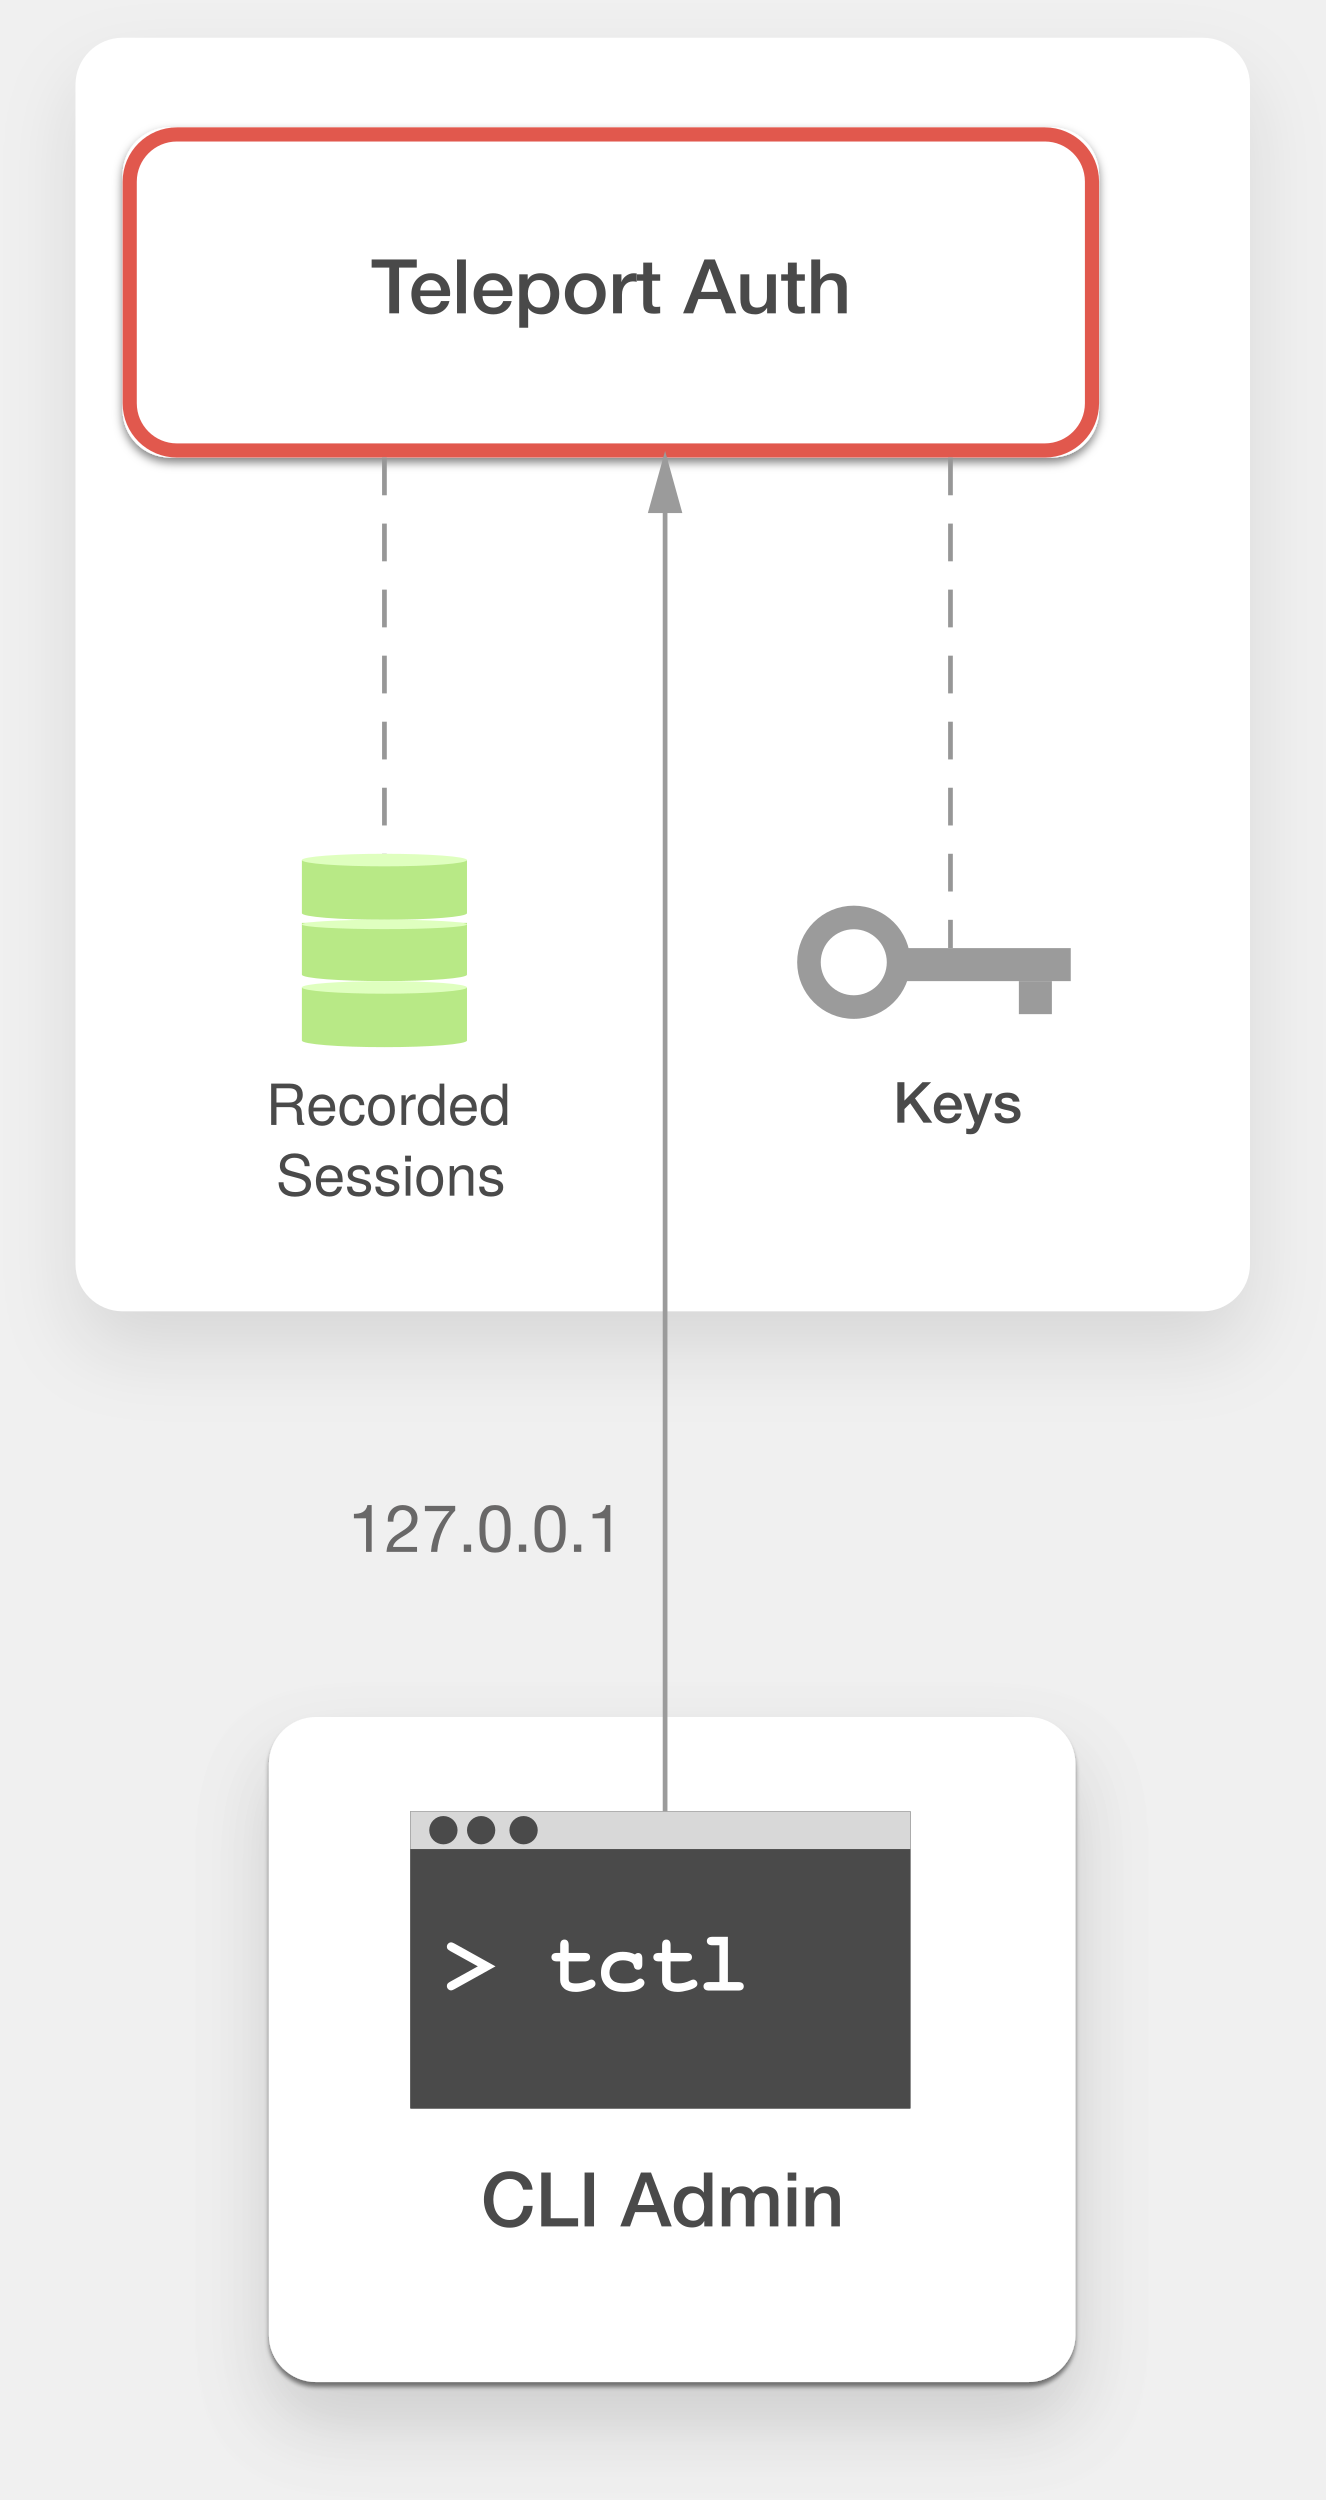
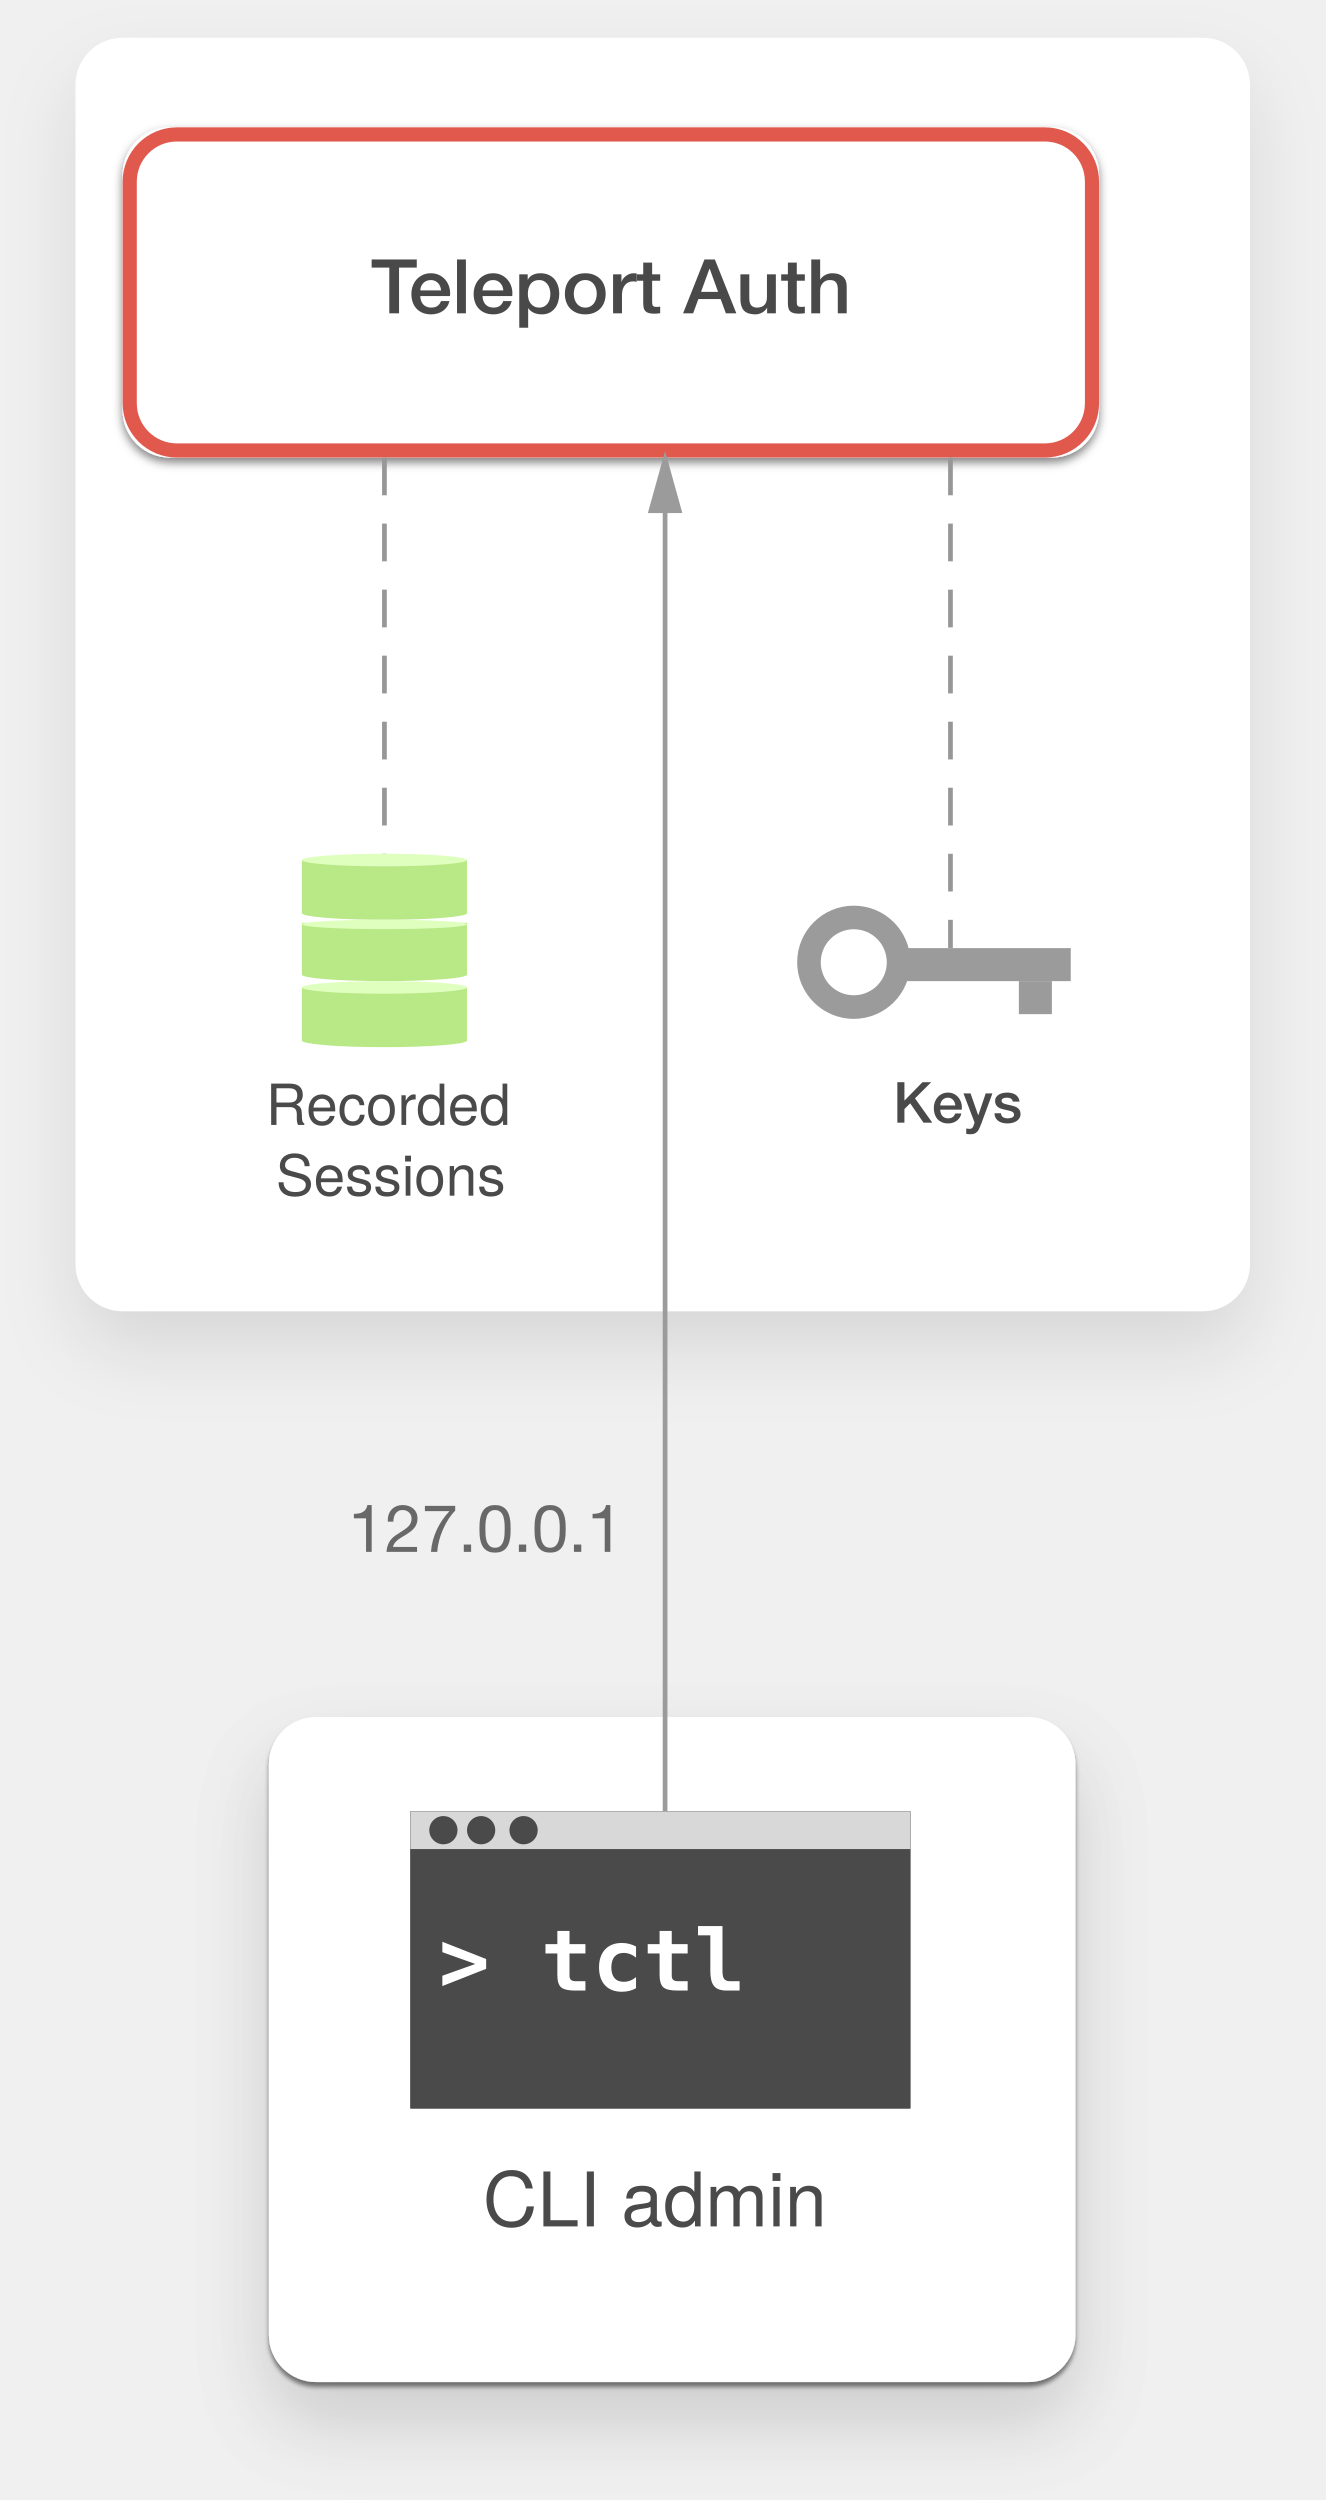
<svg xmlns="http://www.w3.org/2000/svg" xmlns:xlink="http://www.w3.org/1999/xlink" width="281px" height="530px" viewBox="0 0 281 530" version="1.1">
  <defs>
    <rect id="path-1" x="16" y="8" width="249" height="270" rx="10" />
    <filter x="-11.2%" y="-7.4%" width="122.5%" height="120.7%" filterUnits="objectBoundingBox" id="filter-2">
      <feOffset dx="0" dy="8" in="SourceAlpha" result="shadowOffsetOuter1" />
      <feGaussianBlur stdDeviation="8" in="shadowOffsetOuter1" result="shadowBlurOuter1" />
      <feColorMatrix values="0 0 0 0 0   0 0 0 0 0   0 0 0 0 0  0 0 0 0.104 0" type="matrix" in="shadowBlurOuter1" />
    </filter>
    <filter x="-10.5%" y="-6.4%" width="121.1%" height="125.5%" filterUnits="objectBoundingBox" id="filter-3">
      <feOffset dx="0" dy="1" in="SourceAlpha" result="shadowOffsetOuter1" />
      <feGaussianBlur stdDeviation="0.5" in="shadowOffsetOuter1" result="shadowBlurOuter1" />
      <feColorMatrix values="0 0 0 0 0   0 0 0 0 0   0 0 0 0 0  0 0 0 0.5 0" type="matrix" in="shadowBlurOuter1" result="shadowMatrixOuter1" />
      <feMerge>
        <feMergeNode in="shadowMatrixOuter1" />
        <feMergeNode in="SourceGraphic" />
      </feMerge>
    </filter>
    <rect id="path-4" x="0" y="0" width="171" height="141" rx="10" />
    <filter x="-16.4%" y="-14.2%" width="132.7%" height="139.7%" filterUnits="objectBoundingBox" id="filter-5">
      <feOffset dx="0" dy="8" in="SourceAlpha" result="shadowOffsetOuter1" />
      <feGaussianBlur stdDeviation="8" in="shadowOffsetOuter1" result="shadowBlurOuter1" />
      <feColorMatrix values="0 0 0 0 0   0 0 0 0 0   0 0 0 0 0  0 0 0 0.104 0" type="matrix" in="shadowBlurOuter1" />
    </filter>
    <rect id="path-6" x="0" y="0" width="106" height="63" />
    <filter x="-1.7%" y="-3.6%" width="103.4%" height="110.0%" filterUnits="objectBoundingBox" id="filter-7">
      <feOffset dx="0" dy="1" in="SourceAlpha" result="shadowOffsetOuter1" />
      <feGaussianBlur stdDeviation="1" in="shadowOffsetOuter1" result="shadowBlurOuter1" />
      <feColorMatrix values="0 0 0 0 0   0 0 0 0 0   0 0 0 0 0  0 0 0 0.5 0" type="matrix" in="shadowBlurOuter1" result="shadowMatrixOuter1" />
      <feMerge>
        <feMergeNode in="shadowMatrixOuter1" />
        <feMergeNode in="SourceGraphic" />
      </feMerge>
    </filter>
    <rect id="path-8" x="0" y="0" width="207" height="70" rx="10" />
  </defs>
  <g id="-" stroke="none" stroke-width="1" fill="none" fill-rule="evenodd">
    <g id="auth-server">
      <g id="Rectangle-Copy-6">
        <use fill="black" fill-opacity="1" filter="url(#filter-2)" xlink:href="#path-1" />
        <use fill="#FFFFFF" fill-rule="evenodd" xlink:href="#path-1" />
      </g>
      <g id="recorded-sessions" transform="translate(31, 226)" font-size="12" font-family="HelveticaNeue-Medium, Helvetica Neue" fill="#4A4A4A" line-spacing="15" font-weight="400">
        <text id="Recorded-Sessions">
          <tspan x="25.374" y="12.478">Recorded </tspan>
          <tspan x="27.486" y="27.478">Sessions</tspan>
        </text>
      </g>
      <g id="teleport-proxy-copy-3" filter="url(#filter-3)" transform="translate(57, 364)">
        <g id="Rectangle-Copy-6">
          <use fill="black" fill-opacity="1" filter="url(#filter-5)" xlink:href="#path-4" />
          <use fill="#FFFFFF" fill-rule="evenodd" xlink:href="#path-4" />
        </g>
      </g>
      <g id="Group" transform="translate(87, 384)">
        <g id="CLI-admin">
-           <path d="M23.908,80.208 C23.823,79.877 23.705,79.573 23.556,79.296 C23.407,79.019 23.215,78.779 22.98,78.576 C22.745,78.373 22.471,78.216 22.156,78.104 C21.841,77.992 21.476,77.936 21.06,77.936 C20.452,77.936 19.927,78.059 19.484,78.304 C19.041,78.549 18.681,78.877 18.404,79.288 C18.127,79.699 17.921,80.165 17.788,80.688 C17.655,81.211 17.588,81.744 17.588,82.288 C17.588,82.832 17.655,83.365 17.788,83.888 C17.921,84.411 18.127,84.877 18.404,85.288 C18.681,85.699 19.041,86.027 19.484,86.272 C19.927,86.517 20.452,86.64 21.06,86.64 C21.508,86.64 21.903,86.563 22.244,86.408 C22.585,86.253 22.879,86.04 23.124,85.768 C23.369,85.496 23.561,85.179 23.7,84.816 C23.839,84.453 23.929,84.064 23.972,83.648 L25.924,83.648 C25.881,84.331 25.735,84.955 25.484,85.52 C25.233,86.085 24.895,86.573 24.468,86.984 C24.041,87.395 23.54,87.712 22.964,87.936 C22.388,88.16 21.753,88.272 21.06,88.272 C20.207,88.272 19.441,88.115 18.764,87.8 C18.087,87.485 17.513,87.056 17.044,86.512 C16.575,85.968 16.215,85.333 15.964,84.608 C15.713,83.883 15.588,83.109 15.588,82.288 C15.588,81.477 15.713,80.709 15.964,79.984 C16.215,79.259 16.575,78.624 17.044,78.08 C17.513,77.536 18.087,77.104 18.764,76.784 C19.441,76.464 20.207,76.304 21.06,76.304 C21.7,76.304 22.303,76.392 22.868,76.568 C23.433,76.744 23.932,77 24.364,77.336 C24.796,77.672 25.145,78.08 25.412,78.56 C25.679,79.04 25.844,79.589 25.908,80.208 L23.908,80.208 Z M27.748,76.576 L29.748,76.576 L29.748,86.272 L35.556,86.272 L35.556,88 L27.748,88 L27.748,76.576 Z M36.932,76.576 L38.932,76.576 L38.932,88 L36.932,88 L36.932,76.576 Z M48.884,76.576 L51.012,76.576 L55.412,88 L53.268,88 L52.196,84.976 L47.636,84.976 L46.564,88 L44.5,88 L48.884,76.576 Z M48.18,83.456 L51.668,83.456 L49.956,78.544 L49.908,78.544 L48.18,83.456 Z M64.036,88 L62.308,88 L62.308,86.88 L62.276,86.88 C62.031,87.36 61.673,87.704 61.204,87.912 C60.735,88.12 60.239,88.224 59.716,88.224 C59.065,88.224 58.497,88.109 58.012,87.88 C57.527,87.651 57.124,87.339 56.804,86.944 C56.484,86.549 56.244,86.083 56.084,85.544 C55.924,85.005 55.844,84.427 55.844,83.808 C55.844,83.061 55.945,82.416 56.148,81.872 C56.351,81.328 56.62,80.88 56.956,80.528 C57.292,80.176 57.676,79.917 58.108,79.752 C58.54,79.587 58.98,79.504 59.428,79.504 C59.684,79.504 59.945,79.528 60.212,79.576 C60.479,79.624 60.735,79.701 60.98,79.808 C61.225,79.915 61.452,80.051 61.66,80.216 C61.868,80.381 62.041,80.576 62.18,80.8 L62.212,80.8 L62.212,76.576 L64.036,76.576 L64.036,88 Z M57.668,83.952 C57.668,84.304 57.713,84.651 57.804,84.992 C57.895,85.333 58.033,85.637 58.22,85.904 C58.407,86.171 58.644,86.384 58.932,86.544 C59.22,86.704 59.561,86.784 59.956,86.784 C60.361,86.784 60.711,86.699 61.004,86.528 C61.297,86.357 61.537,86.133 61.724,85.856 C61.911,85.579 62.049,85.267 62.14,84.92 C62.231,84.573 62.276,84.219 62.276,83.856 C62.276,82.939 62.071,82.224 61.66,81.712 C61.249,81.2 60.692,80.944 59.988,80.944 C59.561,80.944 59.201,81.032 58.908,81.208 C58.615,81.384 58.375,81.613 58.188,81.896 C58.001,82.179 57.868,82.499 57.788,82.856 C57.708,83.213 57.668,83.579 57.668,83.952 Z M66.02,79.728 L67.748,79.728 L67.748,80.88 L67.796,80.88 C67.935,80.677 68.084,80.491 68.244,80.32 C68.404,80.149 68.583,80.005 68.78,79.888 C68.977,79.771 69.204,79.677 69.46,79.608 C69.716,79.539 70.009,79.504 70.34,79.504 C70.841,79.504 71.308,79.616 71.74,79.84 C72.172,80.064 72.479,80.411 72.66,80.88 C72.969,80.453 73.327,80.117 73.732,79.872 C74.137,79.627 74.644,79.504 75.252,79.504 C76.127,79.504 76.807,79.717 77.292,80.144 C77.777,80.571 78.02,81.285 78.02,82.288 L78.02,88 L76.196,88 L76.196,83.168 C76.196,82.837 76.185,82.536 76.164,82.264 C76.143,81.992 76.081,81.757 75.98,81.56 C75.879,81.363 75.727,81.211 75.524,81.104 C75.321,80.997 75.044,80.944 74.692,80.944 C74.073,80.944 73.625,81.136 73.348,81.52 C73.071,81.904 72.932,82.448 72.932,83.152 L72.932,88 L71.108,88 L71.108,82.688 C71.108,82.112 71.004,81.677 70.796,81.384 C70.588,81.091 70.207,80.944 69.652,80.944 C69.417,80.944 69.191,80.992 68.972,81.088 C68.753,81.184 68.561,81.323 68.396,81.504 C68.231,81.685 68.097,81.909 67.996,82.176 C67.895,82.443 67.844,82.747 67.844,83.088 L67.844,88 L66.02,88 L66.02,79.728 Z M79.988,76.576 L81.812,76.576 L81.812,78.304 L79.988,78.304 L79.988,76.576 Z M79.988,79.728 L81.812,79.728 L81.812,88 L79.988,88 L79.988,79.728 Z M83.796,79.728 L85.524,79.728 L85.524,80.944 L85.556,80.976 C85.833,80.517 86.196,80.157 86.644,79.896 C87.092,79.635 87.588,79.504 88.132,79.504 C89.039,79.504 89.753,79.739 90.276,80.208 C90.799,80.677 91.06,81.381 91.06,82.32 L91.06,88 L89.236,88 L89.236,82.8 C89.215,82.149 89.076,81.677 88.82,81.384 C88.564,81.091 88.164,80.944 87.62,80.944 C87.311,80.944 87.033,81 86.788,81.112 C86.543,81.224 86.335,81.379 86.164,81.576 C85.993,81.773 85.86,82.005 85.764,82.272 C85.668,82.539 85.62,82.821 85.62,83.12 L85.62,88 L83.796,88 L83.796,79.728 Z" id="CLI-Admin" fill="#4A4A4A" />
-           <g id="tctl" stroke-width="1">
+           <g id="tctl" stroke-width="1" fill-rule="evenodd">
            <g id="Rectangle-4-Copy-3">
              <use fill="#4A4A4A" fill-rule="evenodd" xlink:href="#path-6" />
              <rect stroke="#4A4A4A" stroke-width="0.5" x="0.25" y="0.25" width="105.5" height="62.5" />
            </g>
            <rect id="Rectangle-18-Copy" fill="#D8D8D8" x="0" y="0" width="106" height="8" />
            <circle id="Oval-Copy-3" fill="#4A4A4A" cx="24" cy="4" r="3" />
            <circle id="Oval-Copy-4" fill="#4A4A4A" cx="15" cy="4" r="3" />
            <circle id="Oval-Copy-5" fill="#4A4A4A" cx="7" cy="4" r="3" />
-             <rect id="Rectangle-19-Copy" fill="#4A4A4A" x="14" y="43" width="26" height="8" />
-             <path d="M14.304,32.867 L8.468,29.633 C8.175,29.469 7.98,29.322 7.883,29.193 C7.787,29.064 7.738,28.9 7.738,28.701 C7.738,28.449 7.829,28.232 8.011,28.051 C8.192,27.869 8.406,27.778 8.652,27.778 C8.805,27.778 9.039,27.863 9.355,28.033 L18.048,32.867 L9.355,37.701 C9.039,37.877 8.805,37.965 8.652,37.965 C8.406,37.965 8.192,37.874 8.011,37.692 C7.829,37.511 7.738,37.291 7.738,37.033 C7.738,36.834 7.787,36.67 7.883,36.541 C7.98,36.412 8.175,36.266 8.468,36.102 L14.304,32.867 Z M33.561,31.821 L33.561,35.434 C33.561,35.82 33.64,36.075 33.798,36.198 C34.044,36.392 34.483,36.488 35.116,36.488 C36.036,36.488 36.886,36.292 37.665,35.899 C37.964,35.747 38.198,35.671 38.368,35.671 C38.603,35.671 38.806,35.759 38.979,35.935 C39.152,36.11 39.238,36.324 39.238,36.576 C39.238,36.811 39.145,37.013 38.957,37.183 C38.67,37.458 38.103,37.711 37.256,37.943 C36.41,38.174 35.696,38.29 35.116,38.29 C33.997,38.29 33.158,38.048 32.598,37.565 C32.039,37.082 31.759,36.488 31.759,35.785 L31.759,31.821 L31.108,31.821 C30.675,31.821 30.366,31.738 30.181,31.571 C29.997,31.404 29.904,31.186 29.904,30.916 C29.904,30.652 29.997,30.437 30.181,30.27 C30.366,30.103 30.675,30.02 31.108,30.02 L31.759,30.02 L31.759,28.394 C31.759,27.96 31.842,27.651 32.009,27.466 C32.176,27.282 32.395,27.189 32.664,27.189 C32.928,27.189 33.143,27.282 33.31,27.466 C33.477,27.651 33.561,27.96 33.561,28.394 L33.561,30.02 L36.892,30.02 C37.325,30.02 37.634,30.103 37.819,30.27 C38.003,30.437 38.096,30.655 38.096,30.925 C38.096,31.188 38.003,31.404 37.819,31.571 C37.634,31.738 37.325,31.821 36.892,31.821 L33.561,31.821 Z M47.614,30.345 C47.831,30.14 48.054,30.037 48.282,30.037 C48.54,30.037 48.752,30.129 48.919,30.314 C49.086,30.499 49.17,30.805 49.17,31.232 L49.17,32.393 C49.17,32.826 49.086,33.134 48.919,33.315 C48.752,33.497 48.534,33.588 48.265,33.588 C48.019,33.588 47.811,33.518 47.641,33.377 C47.518,33.271 47.421,33.056 47.351,32.731 C47.28,32.406 47.11,32.164 46.841,32.006 C46.366,31.725 45.76,31.584 45.021,31.584 C44.172,31.584 43.491,31.833 42.978,32.331 C42.465,32.829 42.209,33.459 42.209,34.221 C42.209,34.924 42.455,35.479 42.947,35.886 C43.439,36.293 44.257,36.497 45.399,36.497 C46.149,36.497 46.762,36.421 47.236,36.269 C47.518,36.175 47.784,36.015 48.036,35.79 C48.288,35.564 48.517,35.451 48.722,35.451 C48.968,35.451 49.18,35.542 49.359,35.724 C49.538,35.905 49.627,36.119 49.627,36.365 C49.627,36.764 49.354,37.142 48.81,37.499 C48.001,38.032 46.817,38.299 45.259,38.299 C43.858,38.299 42.769,38.009 41.989,37.429 C40.935,36.649 40.407,35.583 40.407,34.229 C40.407,32.946 40.835,31.884 41.69,31.043 C42.546,30.203 43.662,29.782 45.039,29.782 C45.537,29.782 46,29.829 46.428,29.923 C46.855,30.017 47.251,30.157 47.614,30.345 Z M55.164,31.821 L55.164,35.434 C55.164,35.82 55.243,36.075 55.401,36.198 C55.647,36.392 56.087,36.488 56.72,36.488 C57.64,36.488 58.489,36.292 59.269,35.899 C59.567,35.747 59.802,35.671 59.972,35.671 C60.206,35.671 60.41,35.759 60.583,35.935 C60.755,36.11 60.842,36.324 60.842,36.576 C60.842,36.811 60.748,37.013 60.561,37.183 C60.273,37.458 59.707,37.711 58.86,37.943 C58.013,38.174 57.3,38.29 56.72,38.29 C55.601,38.29 54.761,38.048 54.202,37.565 C53.642,37.082 53.362,36.488 53.362,35.785 L53.362,31.821 L52.712,31.821 C52.278,31.821 51.969,31.738 51.785,31.571 C51.6,31.404 51.508,31.186 51.508,30.916 C51.508,30.652 51.6,30.437 51.785,30.27 C51.969,30.103 52.278,30.02 52.712,30.02 L53.362,30.02 L53.362,28.394 C53.362,27.96 53.446,27.651 53.613,27.466 C53.78,27.282 53.998,27.189 54.268,27.189 C54.531,27.189 54.747,27.282 54.914,27.466 C55.081,27.651 55.164,27.96 55.164,28.394 L55.164,30.02 L58.495,30.02 C58.929,30.02 59.238,30.103 59.422,30.27 C59.607,30.437 59.699,30.655 59.699,30.925 C59.699,31.188 59.607,31.404 59.422,31.571 C59.238,31.738 58.929,31.821 58.495,31.821 L55.164,31.821 Z M67.311,26.601 L67.311,36.198 L69.473,36.198 C69.906,36.198 70.215,36.282 70.4,36.449 C70.584,36.616 70.677,36.834 70.677,37.104 C70.677,37.367 70.584,37.583 70.4,37.75 C70.215,37.917 69.906,38 69.473,38 L63.347,38 C62.913,38 62.604,37.917 62.419,37.75 C62.235,37.583 62.143,37.364 62.143,37.095 C62.143,36.831 62.235,36.616 62.419,36.449 C62.604,36.282 62.913,36.198 63.347,36.198 L65.509,36.198 L65.509,28.402 L64.059,28.402 C63.631,28.402 63.323,28.319 63.136,28.152 C62.948,27.985 62.854,27.767 62.854,27.497 C62.854,27.233 62.947,27.018 63.131,26.851 C63.316,26.684 63.625,26.601 64.059,26.601 L67.311,26.601 Z" id="&gt;-tctl" fill="#FFFFFF" />
          </g>
+           <text id="&gt;-tctl" font-family="Consolas-Bold, Consolas" font-size="18" font-weight="bold" fill="#FFFFFF">
+             <tspan x="6" y="38">&gt; tctl</tspan>
+           </text>
+           <text font-family="HelveticaNeue-Medium, Helvetica Neue" font-size="16" font-weight="400" fill="#4A4A4A">
+             <tspan x="15.368" y="88">CLI admin</tspan>
+           </text>
        </g>
      </g>
      <g id="auth-service" filter="url(#filter-7)" transform="translate(26, 27)">
        <g id="teleport-auth">
          <g id="Rectangle-17">
            <use fill="#FFFFFF" fill-rule="evenodd" xlink:href="#path-8" />
            <rect stroke="#E1584E" stroke-width="3" x="1.5" y="1.5" width="204" height="67" rx="10" />
          </g>
          <path d="M52.785,28 L62.357,28 L62.357,29.728 L58.598,29.728 L58.598,39.424 L56.528,39.424 L56.528,29.728 L52.785,29.728 L52.785,28 Z M67.507,34.56 C67.485,34.272 67.421,33.995 67.316,33.728 C67.212,33.461 67.068,33.229 66.886,33.032 C66.704,32.835 66.483,32.675 66.223,32.552 C65.964,32.429 65.674,32.368 65.354,32.368 C65.023,32.368 64.722,32.424 64.452,32.536 C64.181,32.648 63.949,32.803 63.756,33 C63.563,33.197 63.408,33.429 63.292,33.696 C63.176,33.963 63.113,34.251 63.102,34.56 L67.507,34.56 Z M63.102,35.76 C63.102,36.08 63.149,36.389 63.243,36.688 C63.336,36.987 63.477,37.248 63.665,37.472 C63.853,37.696 64.09,37.875 64.377,38.008 C64.664,38.141 65.006,38.208 65.404,38.208 C65.956,38.208 66.4,38.093 66.737,37.864 C67.074,37.635 67.325,37.291 67.49,36.832 L69.279,36.832 C69.179,37.28 69.008,37.68 68.765,38.032 C68.523,38.384 68.23,38.68 67.888,38.92 C67.545,39.16 67.162,39.341 66.737,39.464 C66.312,39.587 65.867,39.648 65.404,39.648 C64.73,39.648 64.134,39.541 63.615,39.328 C63.096,39.115 62.658,38.816 62.299,38.432 C61.94,38.048 61.669,37.589 61.487,37.056 C61.305,36.523 61.214,35.936 61.214,35.296 C61.214,34.709 61.311,34.152 61.504,33.624 C61.697,33.096 61.973,32.632 62.332,32.232 C62.691,31.832 63.124,31.515 63.632,31.28 C64.14,31.045 64.714,30.928 65.354,30.928 C66.027,30.928 66.632,31.064 67.167,31.336 C67.703,31.608 68.147,31.968 68.5,32.416 C68.854,32.864 69.11,33.379 69.27,33.96 C69.431,34.541 69.472,35.141 69.395,35.76 L63.102,35.76 Z M70.885,28 L72.773,28 L72.773,39.424 L70.885,39.424 L70.885,28 Z M80.705,34.56 C80.683,34.272 80.62,33.995 80.515,33.728 C80.41,33.461 80.266,33.229 80.084,33.032 C79.902,32.835 79.681,32.675 79.422,32.552 C79.162,32.429 78.873,32.368 78.552,32.368 C78.221,32.368 77.92,32.424 77.65,32.536 C77.379,32.648 77.148,32.803 76.954,33 C76.761,33.197 76.607,33.429 76.491,33.696 C76.375,33.963 76.311,34.251 76.3,34.56 L80.705,34.56 Z M76.3,35.76 C76.3,36.08 76.347,36.389 76.441,36.688 C76.535,36.987 76.676,37.248 76.863,37.472 C77.051,37.696 77.288,37.875 77.575,38.008 C77.862,38.141 78.205,38.208 78.602,38.208 C79.154,38.208 79.598,38.093 79.935,37.864 C80.272,37.635 80.523,37.291 80.689,36.832 L82.477,36.832 C82.378,37.28 82.207,37.68 81.964,38.032 C81.721,38.384 81.428,38.68 81.086,38.92 C80.744,39.16 80.36,39.341 79.935,39.464 C79.51,39.587 79.066,39.648 78.602,39.648 C77.929,39.648 77.332,39.541 76.814,39.328 C76.295,39.115 75.856,38.816 75.497,38.432 C75.138,38.048 74.868,37.589 74.686,37.056 C74.503,36.523 74.412,35.936 74.412,35.296 C74.412,34.709 74.509,34.152 74.702,33.624 C74.895,33.096 75.171,32.632 75.53,32.232 C75.889,31.832 76.322,31.515 76.83,31.28 C77.338,31.045 77.912,30.928 78.552,30.928 C79.226,30.928 79.83,31.064 80.366,31.336 C80.901,31.608 81.345,31.968 81.699,32.416 C82.052,32.864 82.309,33.379 82.469,33.96 C82.629,34.541 82.67,35.141 82.593,35.76 L76.3,35.76 Z M84.083,31.152 L85.872,31.152 L85.872,32.272 L85.905,32.272 C86.17,31.792 86.54,31.448 87.015,31.24 C87.489,31.032 88.003,30.928 88.555,30.928 C89.228,30.928 89.816,31.043 90.318,31.272 C90.821,31.501 91.237,31.816 91.569,32.216 C91.9,32.616 92.148,33.083 92.314,33.616 C92.479,34.149 92.562,34.72 92.562,35.328 C92.562,35.883 92.488,36.421 92.339,36.944 C92.19,37.467 91.963,37.928 91.66,38.328 C91.356,38.728 90.972,39.048 90.509,39.288 C90.045,39.528 89.499,39.648 88.869,39.648 C88.593,39.648 88.317,39.624 88.041,39.576 C87.765,39.528 87.5,39.451 87.246,39.344 C86.992,39.237 86.758,39.101 86.543,38.936 C86.327,38.771 86.148,38.576 86.004,38.352 L85.971,38.352 L85.971,42.48 L84.083,42.48 L84.083,31.152 Z M90.674,35.296 C90.674,34.923 90.625,34.56 90.525,34.208 C90.426,33.856 90.277,33.544 90.078,33.272 C89.879,33 89.631,32.781 89.333,32.616 C89.035,32.451 88.693,32.368 88.306,32.368 C87.511,32.368 86.912,32.635 86.509,33.168 C86.106,33.701 85.905,34.411 85.905,35.296 C85.905,35.712 85.957,36.099 86.062,36.456 C86.167,36.813 86.325,37.12 86.534,37.376 C86.744,37.632 86.995,37.835 87.288,37.984 C87.58,38.133 87.92,38.208 88.306,38.208 C88.737,38.208 89.101,38.123 89.399,37.952 C89.697,37.781 89.943,37.56 90.136,37.288 C90.329,37.016 90.467,36.707 90.55,36.36 C90.633,36.013 90.674,35.659 90.674,35.296 Z M98.077,39.648 C97.392,39.648 96.782,39.539 96.247,39.32 C95.711,39.101 95.259,38.8 94.889,38.416 C94.519,38.032 94.237,37.573 94.044,37.04 C93.851,36.507 93.754,35.92 93.754,35.28 C93.754,34.651 93.851,34.069 94.044,33.536 C94.237,33.003 94.519,32.544 94.889,32.16 C95.259,31.776 95.711,31.475 96.247,31.256 C96.782,31.037 97.392,30.928 98.077,30.928 C98.761,30.928 99.371,31.037 99.906,31.256 C100.442,31.475 100.895,31.776 101.264,32.16 C101.634,32.544 101.916,33.003 102.109,33.536 C102.302,34.069 102.399,34.651 102.399,35.28 C102.399,35.92 102.302,36.507 102.109,37.04 C101.916,37.573 101.634,38.032 101.264,38.416 C100.895,38.8 100.442,39.101 99.906,39.32 C99.371,39.539 98.761,39.648 98.077,39.648 Z M98.077,38.208 C98.496,38.208 98.86,38.123 99.17,37.952 C99.479,37.781 99.733,37.557 99.931,37.28 C100.13,37.003 100.276,36.691 100.37,36.344 C100.464,35.997 100.511,35.643 100.511,35.28 C100.511,34.928 100.464,34.576 100.37,34.224 C100.276,33.872 100.13,33.56 99.931,33.288 C99.733,33.016 99.479,32.795 99.17,32.624 C98.86,32.453 98.496,32.368 98.077,32.368 C97.657,32.368 97.293,32.453 96.984,32.624 C96.675,32.795 96.421,33.016 96.222,33.288 C96.023,33.56 95.877,33.872 95.783,34.224 C95.689,34.576 95.642,34.928 95.642,35.28 C95.642,35.643 95.689,35.997 95.783,36.344 C95.877,36.691 96.023,37.003 96.222,37.28 C96.421,37.557 96.675,37.781 96.984,37.952 C97.293,38.123 97.657,38.208 98.077,38.208 Z M103.972,31.152 L105.744,31.152 L105.744,32.752 L105.777,32.752 C105.832,32.528 105.94,32.309 106.1,32.096 C106.26,31.883 106.453,31.688 106.68,31.512 C106.906,31.336 107.157,31.195 107.433,31.088 C107.709,30.981 107.991,30.928 108.278,30.928 C108.498,30.928 108.65,30.933 108.733,30.944 C108.816,30.955 108.901,30.965 108.99,30.976 L108.99,32.736 C108.857,32.715 108.722,32.696 108.584,32.68 C108.446,32.664 108.311,32.656 108.178,32.656 C107.858,32.656 107.557,32.717 107.276,32.84 C106.994,32.963 106.749,33.144 106.539,33.384 C106.329,33.624 106.163,33.92 106.042,34.272 C105.921,34.624 105.86,35.029 105.86,35.488 L105.86,39.424 L103.972,39.424 L103.972,31.152 Z M108.94,31.152 L110.364,31.152 L110.364,28.672 L112.252,28.672 L112.252,31.152 L113.958,31.152 L113.958,32.512 L112.252,32.512 L112.252,36.928 C112.252,37.12 112.26,37.285 112.277,37.424 C112.293,37.563 112.332,37.68 112.393,37.776 C112.453,37.872 112.545,37.944 112.666,37.992 C112.787,38.04 112.953,38.064 113.163,38.064 C113.295,38.064 113.428,38.061 113.56,38.056 C113.693,38.051 113.825,38.032 113.958,38 L113.958,39.408 C113.748,39.429 113.544,39.451 113.345,39.472 C113.146,39.493 112.942,39.504 112.732,39.504 C112.235,39.504 111.835,39.459 111.532,39.368 C111.228,39.277 110.991,39.144 110.82,38.968 C110.648,38.792 110.532,38.571 110.472,38.304 C110.411,38.037 110.375,37.733 110.364,37.392 L110.364,32.512 L108.94,32.512 L108.94,31.152 Z M123.347,28 L125.55,28 L130.104,39.424 L127.885,39.424 L126.775,36.4 L122.055,36.4 L120.946,39.424 L118.81,39.424 L123.347,28 Z M122.619,34.88 L126.229,34.88 L124.457,29.968 L124.407,29.968 L122.619,34.88 Z M138.483,39.424 L136.628,39.424 L136.628,38.272 L136.595,38.272 C136.363,38.688 136.018,39.021 135.56,39.272 C135.102,39.523 134.636,39.648 134.161,39.648 C133.035,39.648 132.221,39.379 131.718,38.84 C131.216,38.301 130.965,37.488 130.965,36.4 L130.965,31.152 L132.853,31.152 L132.853,36.224 C132.853,36.949 132.996,37.461 133.283,37.76 C133.57,38.059 133.973,38.208 134.492,38.208 C134.889,38.208 135.221,38.149 135.486,38.032 C135.751,37.915 135.966,37.757 136.131,37.56 C136.297,37.363 136.416,37.125 136.488,36.848 C136.559,36.571 136.595,36.272 136.595,35.952 L136.595,31.152 L138.483,31.152 L138.483,39.424 Z M139.609,31.152 L141.033,31.152 L141.033,28.672 L142.921,28.672 L142.921,31.152 L144.627,31.152 L144.627,32.512 L142.921,32.512 L142.921,36.928 C142.921,37.12 142.929,37.285 142.946,37.424 C142.962,37.563 143.001,37.68 143.062,37.776 C143.123,37.872 143.214,37.944 143.335,37.992 C143.457,38.04 143.622,38.064 143.832,38.064 C143.964,38.064 144.097,38.061 144.229,38.056 C144.362,38.051 144.494,38.032 144.627,38 L144.627,39.408 C144.417,39.429 144.213,39.451 144.014,39.472 C143.815,39.493 143.611,39.504 143.401,39.504 C142.905,39.504 142.504,39.459 142.201,39.368 C141.897,39.277 141.66,39.144 141.489,38.968 C141.318,38.792 141.202,38.571 141.141,38.304 C141.08,38.037 141.044,37.733 141.033,37.392 L141.033,32.512 L139.609,32.512 L139.609,31.152 Z M145.985,28 L147.873,28 L147.873,32.24 L147.906,32.24 C148.137,31.867 148.482,31.555 148.941,31.304 C149.399,31.053 149.909,30.928 150.472,30.928 C151.411,30.928 152.151,31.163 152.691,31.632 C153.232,32.101 153.503,32.805 153.503,33.744 L153.503,39.424 L151.615,39.424 L151.615,34.224 C151.593,33.573 151.449,33.101 151.185,32.808 C150.92,32.515 150.506,32.368 149.943,32.368 C149.622,32.368 149.335,32.424 149.081,32.536 C148.827,32.648 148.612,32.803 148.436,33 C148.259,33.197 148.121,33.429 148.022,33.696 C147.922,33.963 147.873,34.245 147.873,34.544 L147.873,39.424 L145.985,39.424 L145.985,28 Z" id="Teleport-Auth" fill="#4A4A4A" fill-rule="evenodd" />
        </g>
      </g>
      <path d="M141,383.5 L141,97.476" id="Line-Copy-2" stroke="#9B9B9B" fill="#9B9B9B" stroke-linecap="square" />
      <path id="Line-Copy-2-decoration-1" d="M141,97.476 L138,108.276 L144,108.276 L141,97.476 Z" stroke="#9B9B9B" fill="#9B9B9B" stroke-linecap="square" />
      <path d="M78.794,329 L78.794,319.074 L77.884,319.074 C77.819,319.447 77.697,319.755 77.52,319.998 C77.343,320.241 77.126,320.432 76.869,320.572 C76.612,320.712 76.325,320.808 76.008,320.859 C75.691,320.91 75.364,320.936 75.028,320.936 L75.028,321.888 L77.604,321.888 L77.604,329 L78.794,329 Z M82.21,322.588 L83.4,322.588 C83.391,322.289 83.421,321.993 83.491,321.699 C83.561,321.405 83.675,321.141 83.834,320.908 C83.993,320.675 84.196,320.486 84.443,320.341 C84.69,320.196 84.987,320.124 85.332,320.124 C85.593,320.124 85.841,320.166 86.074,320.25 C86.307,320.334 86.51,320.455 86.683,320.614 C86.856,320.773 86.993,320.962 87.096,321.181 C87.199,321.4 87.25,321.645 87.25,321.916 C87.25,322.261 87.196,322.565 87.089,322.826 C86.982,323.087 86.823,323.33 86.613,323.554 C86.403,323.778 86.139,324 85.822,324.219 C85.505,324.438 85.136,324.679 84.716,324.94 C84.371,325.145 84.039,325.365 83.722,325.598 C83.405,325.831 83.12,326.102 82.868,326.41 C82.616,326.718 82.408,327.08 82.245,327.495 C82.082,327.91 81.977,328.412 81.93,329 L88.412,329 L88.412,327.95 L83.316,327.95 C83.372,327.642 83.491,327.369 83.673,327.131 C83.855,326.893 84.074,326.671 84.331,326.466 C84.588,326.261 84.87,326.067 85.178,325.885 C85.486,325.703 85.794,325.519 86.102,325.332 C86.41,325.136 86.709,324.931 86.998,324.716 C87.287,324.501 87.544,324.261 87.768,323.995 C87.992,323.729 88.172,323.428 88.307,323.092 C88.442,322.756 88.51,322.369 88.51,321.93 C88.51,321.463 88.428,321.053 88.265,320.698 C88.102,320.343 87.88,320.047 87.6,319.809 C87.32,319.571 86.991,319.389 86.613,319.263 C86.235,319.137 85.831,319.074 85.402,319.074 C84.879,319.074 84.413,319.163 84.002,319.34 C83.591,319.517 83.248,319.762 82.973,320.075 C82.698,320.388 82.495,320.759 82.364,321.188 C82.233,321.617 82.182,322.084 82.21,322.588 Z M96.504,320.264 L96.504,319.242 L90.078,319.242 L90.078,320.362 L95.286,320.362 C94.763,320.913 94.276,321.515 93.823,322.168 C93.37,322.821 92.971,323.514 92.626,324.247 C92.281,324.98 91.998,325.745 91.779,326.543 C91.56,327.341 91.422,328.16 91.366,329 L92.696,329 C92.743,328.225 92.873,327.427 93.088,326.606 C93.303,325.785 93.58,324.987 93.921,324.212 C94.262,323.437 94.651,322.709 95.09,322.028 C95.529,321.347 96,320.759 96.504,320.264 Z M98.324,327.446 L98.324,329 L99.878,329 L99.878,327.446 L98.324,327.446 Z M102.902,324.114 C102.902,324.487 102.914,324.905 102.937,325.367 C102.96,325.829 103.035,326.263 103.161,326.669 C103.287,327.075 103.49,327.418 103.77,327.698 C104.05,327.978 104.442,328.118 104.946,328.118 C105.45,328.118 105.842,327.978 106.122,327.698 C106.402,327.418 106.605,327.075 106.731,326.669 C106.857,326.263 106.932,325.829 106.955,325.367 C106.978,324.905 106.99,324.487 106.99,324.114 C106.99,323.871 106.988,323.603 106.983,323.309 C106.978,323.015 106.955,322.721 106.913,322.427 C106.871,322.133 106.81,321.846 106.731,321.566 C106.652,321.286 106.535,321.041 106.381,320.831 C106.227,320.621 106.033,320.451 105.8,320.32 C105.567,320.189 105.282,320.124 104.946,320.124 C104.61,320.124 104.325,320.189 104.092,320.32 C103.859,320.451 103.665,320.621 103.511,320.831 C103.357,321.041 103.24,321.286 103.161,321.566 C103.082,321.846 103.021,322.133 102.979,322.427 C102.937,322.721 102.914,323.015 102.909,323.309 C102.904,323.603 102.902,323.871 102.902,324.114 Z M101.642,324.128 C101.642,323.764 101.651,323.386 101.67,322.994 C101.689,322.602 101.735,322.219 101.81,321.846 C101.885,321.473 101.992,321.118 102.132,320.782 C102.272,320.446 102.463,320.152 102.706,319.9 C102.949,319.648 103.254,319.447 103.623,319.298 C103.992,319.149 104.433,319.074 104.946,319.074 C105.459,319.074 105.9,319.149 106.269,319.298 C106.638,319.447 106.943,319.648 107.186,319.9 C107.429,320.152 107.62,320.446 107.76,320.782 C107.9,321.118 108.007,321.473 108.082,321.846 C108.157,322.219 108.203,322.602 108.222,322.994 C108.241,323.386 108.25,323.764 108.25,324.128 C108.25,324.492 108.241,324.87 108.222,325.262 C108.203,325.654 108.157,326.037 108.082,326.41 C108.007,326.783 107.9,327.136 107.76,327.467 C107.62,327.798 107.429,328.09 107.186,328.342 C106.943,328.594 106.64,328.792 106.276,328.937 C105.912,329.082 105.469,329.154 104.946,329.154 C104.433,329.154 103.992,329.082 103.623,328.937 C103.254,328.792 102.949,328.594 102.706,328.342 C102.463,328.09 102.272,327.798 102.132,327.467 C101.992,327.136 101.885,326.783 101.81,326.41 C101.735,326.037 101.689,325.654 101.67,325.262 C101.651,324.87 101.642,324.492 101.642,324.128 Z M110,327.446 L110,329 L111.554,329 L111.554,327.446 L110,327.446 Z M114.578,324.114 C114.578,324.487 114.59,324.905 114.613,325.367 C114.636,325.829 114.711,326.263 114.837,326.669 C114.963,327.075 115.166,327.418 115.446,327.698 C115.726,327.978 116.118,328.118 116.622,328.118 C117.126,328.118 117.518,327.978 117.798,327.698 C118.078,327.418 118.281,327.075 118.407,326.669 C118.533,326.263 118.608,325.829 118.631,325.367 C118.654,324.905 118.666,324.487 118.666,324.114 C118.666,323.871 118.664,323.603 118.659,323.309 C118.654,323.015 118.631,322.721 118.589,322.427 C118.547,322.133 118.486,321.846 118.407,321.566 C118.328,321.286 118.211,321.041 118.057,320.831 C117.903,320.621 117.709,320.451 117.476,320.32 C117.243,320.189 116.958,320.124 116.622,320.124 C116.286,320.124 116.001,320.189 115.768,320.32 C115.535,320.451 115.341,320.621 115.187,320.831 C115.033,321.041 114.916,321.286 114.837,321.566 C114.758,321.846 114.697,322.133 114.655,322.427 C114.613,322.721 114.59,323.015 114.585,323.309 C114.58,323.603 114.578,323.871 114.578,324.114 Z M113.318,324.128 C113.318,323.764 113.327,323.386 113.346,322.994 C113.365,322.602 113.411,322.219 113.486,321.846 C113.561,321.473 113.668,321.118 113.808,320.782 C113.948,320.446 114.139,320.152 114.382,319.9 C114.625,319.648 114.93,319.447 115.299,319.298 C115.668,319.149 116.109,319.074 116.622,319.074 C117.135,319.074 117.576,319.149 117.945,319.298 C118.314,319.447 118.619,319.648 118.862,319.9 C119.105,320.152 119.296,320.446 119.436,320.782 C119.576,321.118 119.683,321.473 119.758,321.846 C119.833,322.219 119.879,322.602 119.898,322.994 C119.917,323.386 119.926,323.764 119.926,324.128 C119.926,324.492 119.917,324.87 119.898,325.262 C119.879,325.654 119.833,326.037 119.758,326.41 C119.683,326.783 119.576,327.136 119.436,327.467 C119.296,327.798 119.105,328.09 118.862,328.342 C118.619,328.594 118.316,328.792 117.952,328.937 C117.588,329.082 117.145,329.154 116.622,329.154 C116.109,329.154 115.668,329.082 115.299,328.937 C114.93,328.792 114.625,328.594 114.382,328.342 C114.139,328.09 113.948,327.798 113.808,327.467 C113.668,327.136 113.561,326.783 113.486,326.41 C113.411,326.037 113.365,325.654 113.346,325.262 C113.327,324.87 113.318,324.492 113.318,324.128 Z M121.676,327.446 L121.676,329 L123.23,329 L123.23,327.446 L121.676,327.446 Z M129.39,329 L129.39,319.074 L128.48,319.074 C128.415,319.447 128.293,319.755 128.116,319.998 C127.939,320.241 127.722,320.432 127.465,320.572 C127.208,320.712 126.921,320.808 126.604,320.859 C126.287,320.91 125.96,320.936 125.624,320.936 L125.624,321.888 L128.2,321.888 L128.2,329 L129.39,329 Z" id="127.0.0.1" fill="#696868" />
      <path d="M81.5,97.5 L81.5,192.5" id="Line" stroke="#979797" stroke-linecap="square" stroke-dasharray="7,7,7,7" />
      <path d="M201.5,97.5 L201.5,200.5" id="Line-Copy" stroke="#979797" stroke-linecap="square" stroke-dasharray="7,7,7,7" />
      <path d="M190.238,229.432 L191.738,229.432 L191.738,233.332 L195.554,229.432 L197.402,229.432 L193.982,232.852 L197.642,238 L195.77,238 L192.962,233.908 L191.738,235.12 L191.738,238 L190.238,238 L190.238,229.432 Z M202.526,234.352 C202.51,234.136 202.464,233.928 202.388,233.728 C202.312,233.528 202.208,233.354 202.076,233.206 C201.944,233.058 201.784,232.938 201.596,232.846 C201.408,232.754 201.198,232.708 200.966,232.708 C200.726,232.708 200.508,232.75 200.312,232.834 C200.116,232.918 199.948,233.034 199.808,233.182 C199.668,233.33 199.556,233.504 199.472,233.704 C199.388,233.904 199.342,234.12 199.334,234.352 L202.526,234.352 Z M199.334,235.252 C199.334,235.492 199.368,235.724 199.436,235.948 C199.504,236.172 199.606,236.368 199.742,236.536 C199.878,236.704 200.05,236.838 200.258,236.938 C200.466,237.038 200.714,237.088 201.002,237.088 C201.402,237.088 201.724,237.002 201.968,236.83 C202.212,236.658 202.394,236.4 202.514,236.056 L203.81,236.056 C203.738,236.392 203.614,236.692 203.438,236.956 C203.262,237.22 203.05,237.442 202.802,237.622 C202.554,237.802 202.276,237.938 201.968,238.03 C201.66,238.122 201.338,238.168 201.002,238.168 C200.514,238.168 200.082,238.088 199.706,237.928 C199.33,237.768 199.012,237.544 198.752,237.256 C198.492,236.968 198.296,236.624 198.164,236.224 C198.032,235.824 197.966,235.384 197.966,234.904 C197.966,234.464 198.036,234.046 198.176,233.65 C198.316,233.254 198.516,232.906 198.776,232.606 C199.036,232.306 199.35,232.068 199.718,231.892 C200.086,231.716 200.502,231.628 200.966,231.628 C201.454,231.628 201.892,231.73 202.28,231.934 C202.668,232.138 202.99,232.408 203.246,232.744 C203.502,233.08 203.688,233.466 203.804,233.902 C203.92,234.338 203.95,234.788 203.894,235.252 L199.334,235.252 Z M204.254,231.796 L205.754,231.796 L207.374,236.428 L207.398,236.428 L208.97,231.796 L210.398,231.796 L207.986,238.336 C207.874,238.616 207.764,238.884 207.656,239.14 C207.548,239.396 207.416,239.622 207.26,239.818 C207.104,240.014 206.91,240.17 206.678,240.286 C206.446,240.402 206.15,240.46 205.79,240.46 C205.47,240.46 205.154,240.436 204.842,240.388 L204.842,239.236 C204.954,239.252 205.062,239.27 205.166,239.29 C205.27,239.31 205.378,239.32 205.49,239.32 C205.65,239.32 205.782,239.3 205.886,239.26 C205.99,239.22 206.076,239.162 206.144,239.086 C206.212,239.01 206.27,238.92 206.318,238.816 C206.366,238.712 206.41,238.592 206.45,238.456 L206.606,237.976 L204.254,231.796 Z M212.198,236.008 C212.238,236.408 212.39,236.688 212.654,236.848 C212.918,237.008 213.234,237.088 213.602,237.088 C213.73,237.088 213.876,237.078 214.04,237.058 C214.204,237.038 214.358,237 214.502,236.944 C214.646,236.888 214.764,236.806 214.856,236.698 C214.948,236.59 214.99,236.448 214.982,236.272 C214.974,236.096 214.91,235.952 214.79,235.84 C214.67,235.728 214.516,235.638 214.328,235.57 C214.14,235.502 213.926,235.444 213.686,235.396 C213.446,235.348 213.202,235.296 212.954,235.24 C212.698,235.184 212.452,235.116 212.216,235.036 C211.98,234.956 211.768,234.848 211.58,234.712 C211.392,234.576 211.242,234.402 211.13,234.19 C211.018,233.978 210.962,233.716 210.962,233.404 C210.962,233.068 211.044,232.786 211.208,232.558 C211.372,232.33 211.58,232.146 211.832,232.006 C212.084,231.866 212.364,231.768 212.672,231.712 C212.98,231.656 213.274,231.628 213.554,231.628 C213.874,231.628 214.18,231.662 214.472,231.73 C214.764,231.798 215.028,231.908 215.264,232.06 C215.5,232.212 215.696,232.41 215.852,232.654 C216.008,232.898 216.106,233.192 216.146,233.536 L214.718,233.536 C214.654,233.208 214.504,232.988 214.268,232.876 C214.032,232.764 213.762,232.708 213.458,232.708 C213.362,232.708 213.248,232.716 213.116,232.732 C212.984,232.748 212.86,232.778 212.744,232.822 C212.628,232.866 212.53,232.93 212.45,233.014 C212.37,233.098 212.33,233.208 212.33,233.344 C212.33,233.512 212.388,233.648 212.504,233.752 C212.62,233.856 212.772,233.942 212.96,234.01 C213.148,234.078 213.362,234.136 213.602,234.184 C213.842,234.232 214.09,234.284 214.346,234.34 C214.594,234.396 214.838,234.464 215.078,234.544 C215.318,234.624 215.532,234.732 215.72,234.868 C215.908,235.004 216.06,235.176 216.176,235.384 C216.292,235.592 216.35,235.848 216.35,236.152 C216.35,236.52 216.266,236.832 216.098,237.088 C215.93,237.344 215.712,237.552 215.444,237.712 C215.176,237.872 214.878,237.988 214.55,238.06 C214.222,238.132 213.898,238.168 213.578,238.168 C213.186,238.168 212.824,238.124 212.492,238.036 C212.16,237.948 211.872,237.814 211.628,237.634 C211.384,237.454 211.192,237.23 211.052,236.962 C210.912,236.694 210.838,236.376 210.83,236.008 L212.198,236.008 Z" id="Keys" fill="#4A4A4A" />
      <g id="Group" transform="translate(64, 181)">
        <g id="Group-2-Copy-4">
          <path d="M0,12.593 C0,13.37 7.835,14 17.5,14 C27.165,14 35,13.37 35,12.593 L35,1.333 L0,1.333 L0,12.593 Z" id="Combined-Shape" fill="#B8E986" />
          <ellipse id="Oval-2" fill="#DFFFBF" cx="17.5" cy="1.333" rx="17.5" ry="1.333" />
        </g>
        <g id="Group-2-Copy-5" transform="translate(0, 14)">
          <path d="M0,11.628 C0,12.386 7.835,13 17.5,13 C27.165,13 35,12.386 35,11.628 L35,0.65 L0,0.65 L0,11.628 Z" id="Combined-Shape" fill="#B8E986" />
          <ellipse id="Oval-2" fill="#DFFFBF" cx="17.5" cy="0.975" rx="17.5" ry="1" />
        </g>
        <g id="Group-2-Copy-6" transform="translate(0, 27)">
          <path d="M0,12.593 C0,13.37 7.835,14 17.5,14 C27.165,14 35,13.37 35,12.593 L35,1.333 L0,1.333 L0,12.593 Z" id="Combined-Shape" fill="#B8E986" />
          <ellipse id="Oval-2" fill="#DFFFBF" cx="17.5" cy="1.333" rx="17.5" ry="1.333" />
        </g>
      </g>
      <g id="key" transform="translate(169, 192)">
        <g id="Group-2">
          <circle id="Oval" fill="#9B9B9B" cx="12" cy="12" r="12" />
          <circle id="Oval" fill="#FFFFFF" cx="12" cy="12" r="7" />
        </g>
        <rect id="Rectangle-22" fill="#9B9B9B" x="23" y="9" width="35" height="7" />
        <rect id="Rectangle-23" fill="#9B9B9B" x="47" y="16" width="7" height="7" />
      </g>
    </g>
  </g>
</svg>
